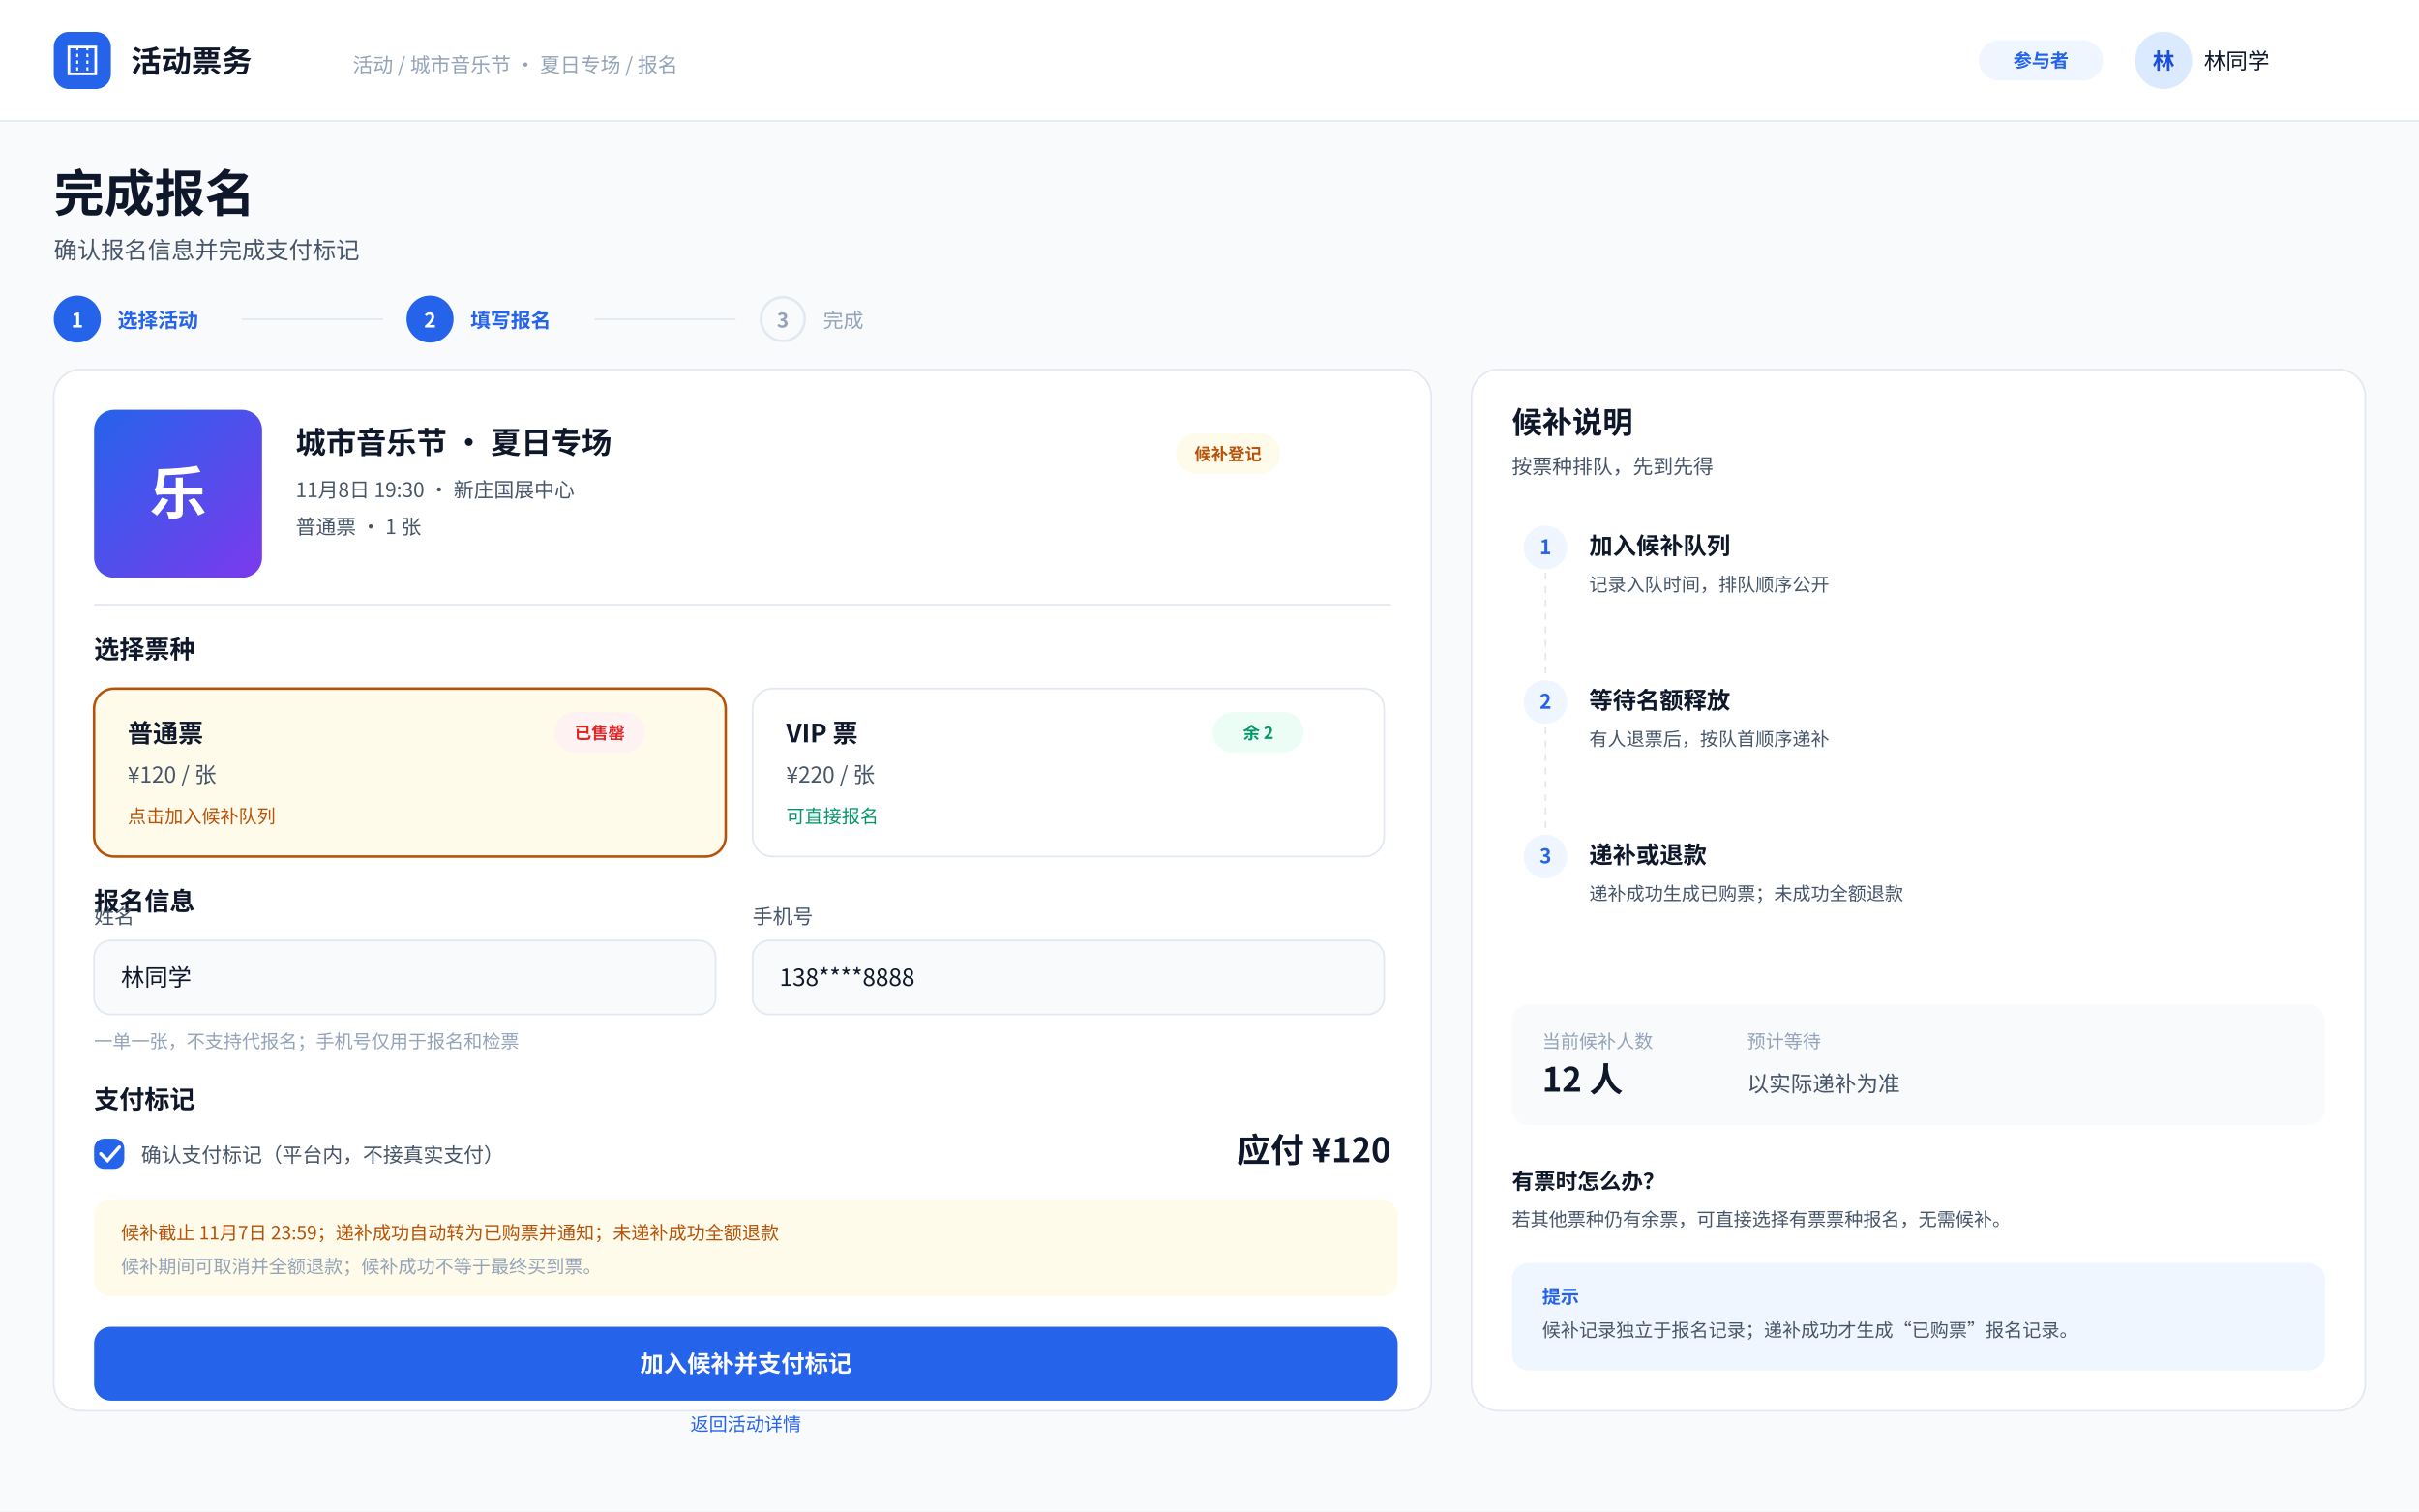
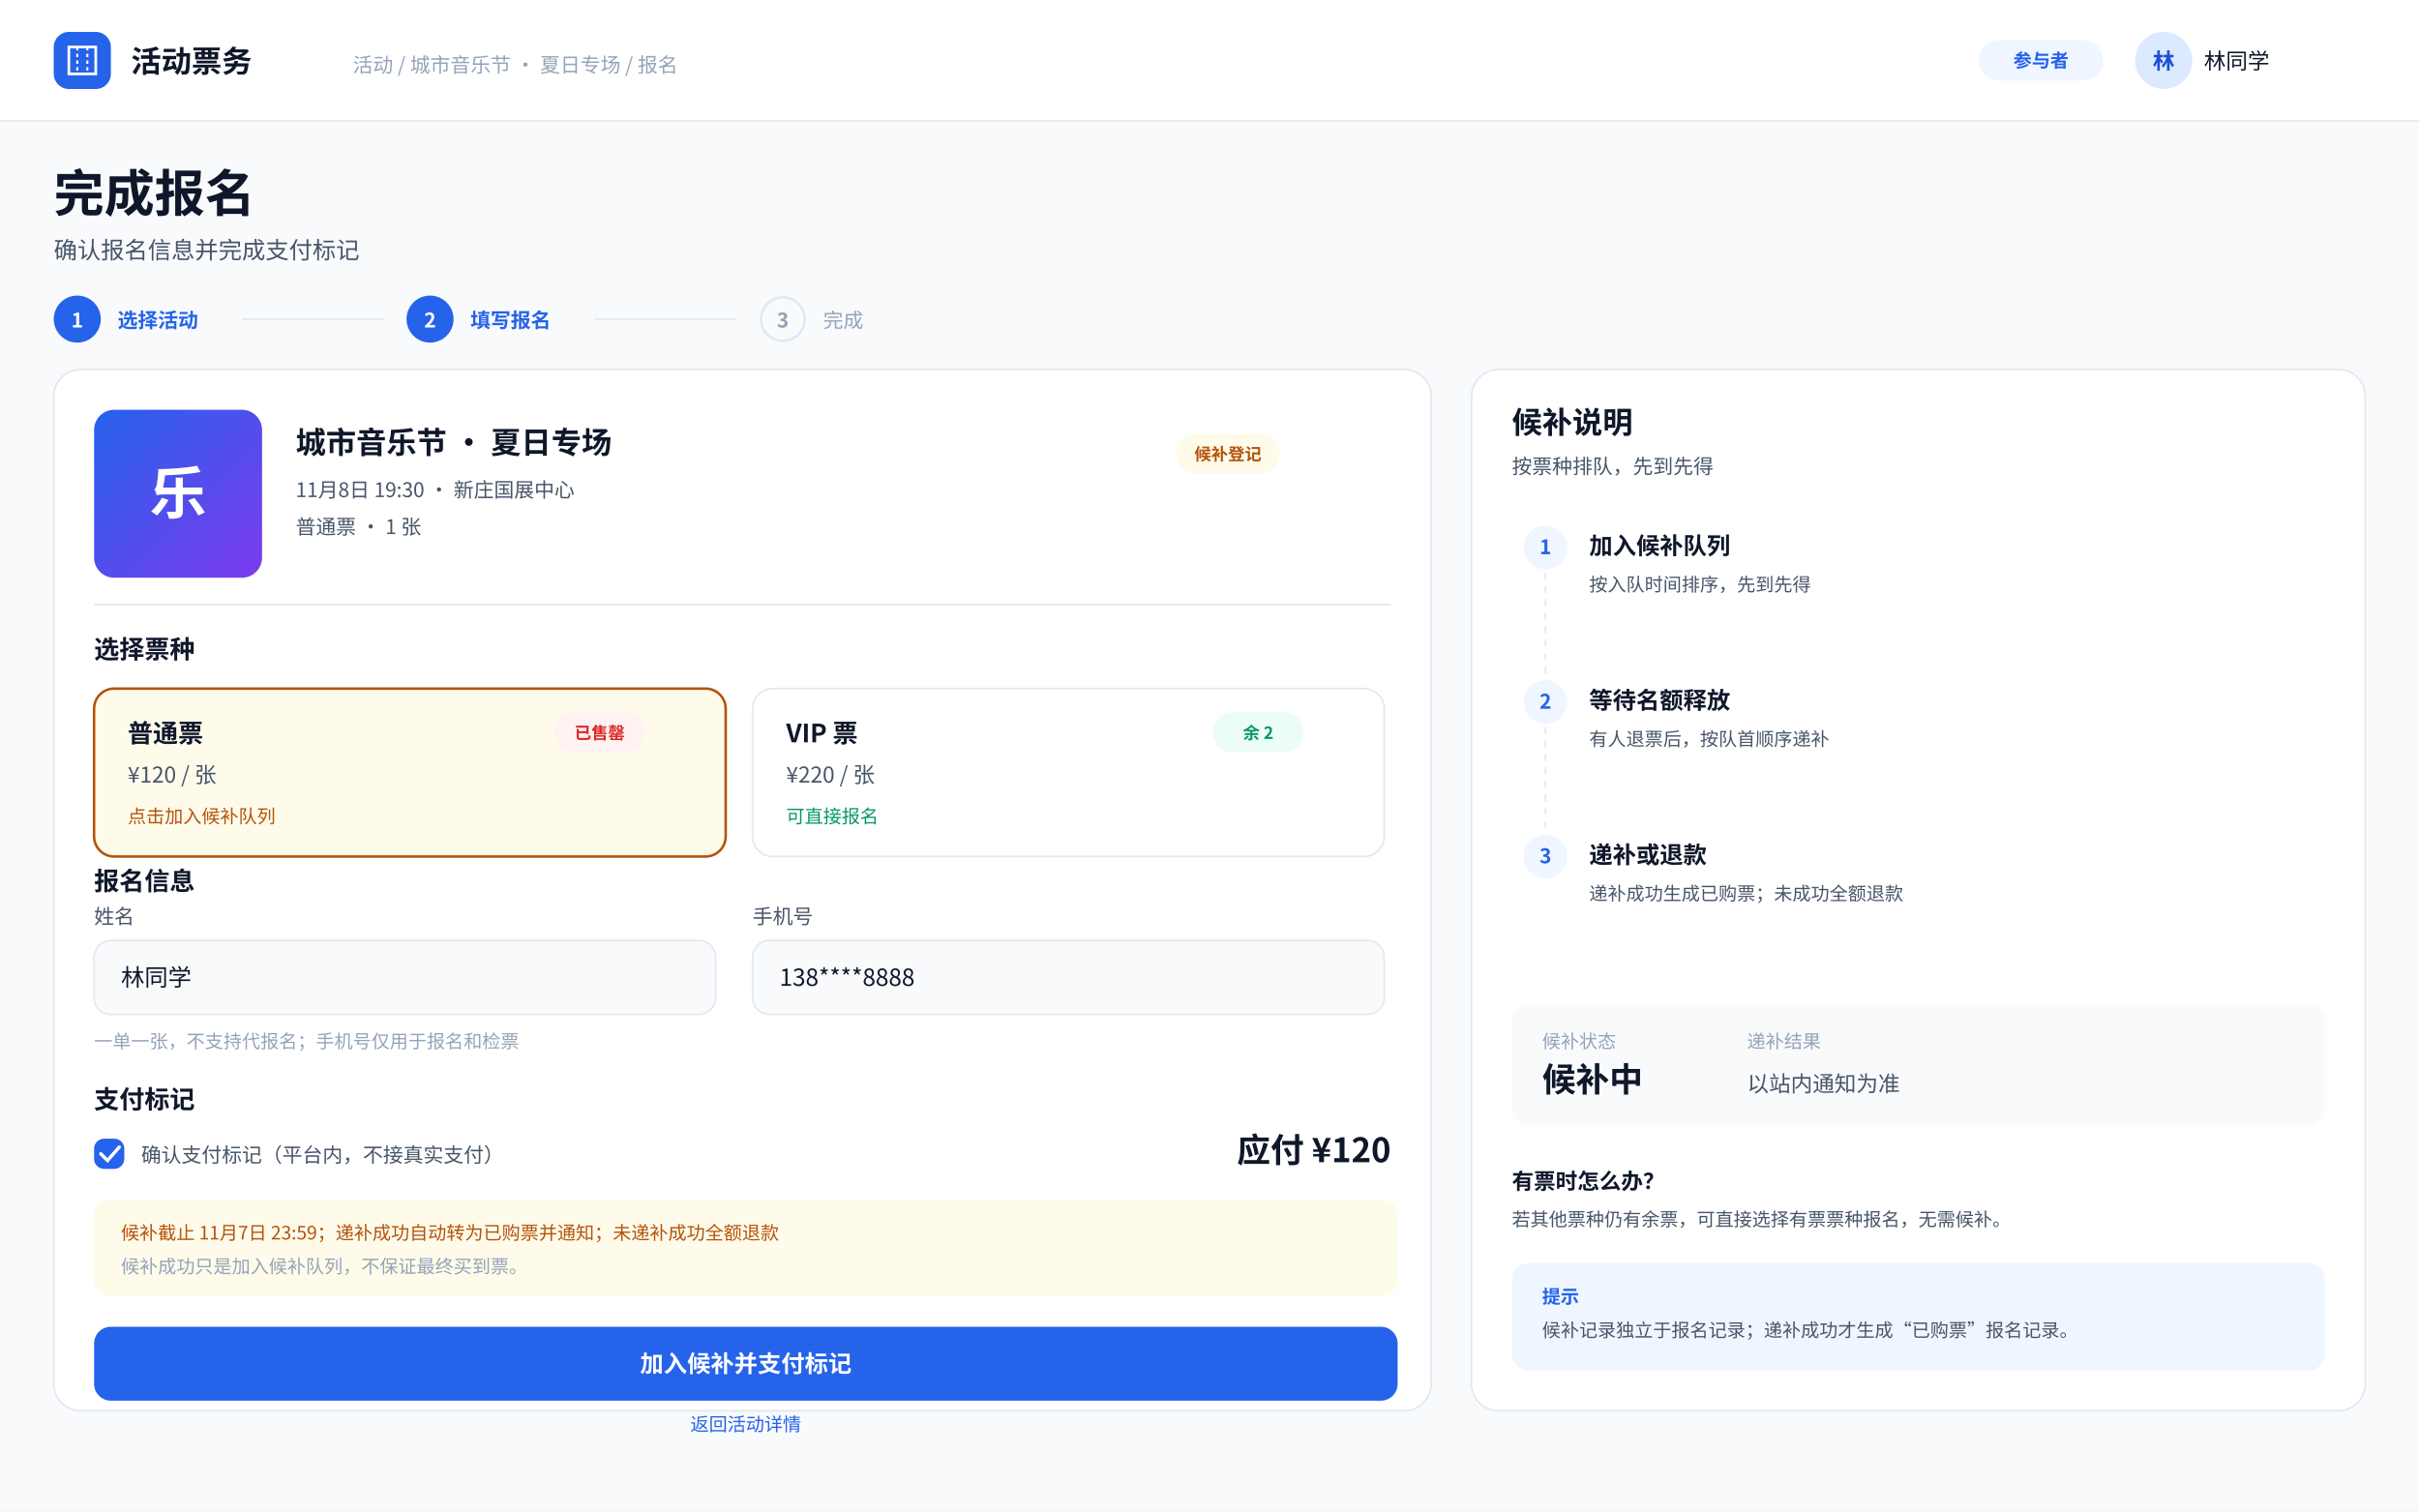
<svg xmlns="http://www.w3.org/2000/svg" width="1440" height="900" viewBox="0 0 1440 900">
  <defs>
    <linearGradient id="gc" x1="0" y1="0" x2="1" y2="1">
      <stop offset="0%" stop-color="#2563EB" />
      <stop offset="100%" stop-color="#7C3AED" />
    </linearGradient>
  </defs>
  <rect x="0" y="0" width="1440" height="900" fill="#F8FAFC" rx="0" opacity="1.0" />
  <rect x="0" y="0" width="1440" height="72" fill="#FFFFFF" rx="0" opacity="1.0" />
  <line x1="0" y1="72" x2="1440" y2="72" stroke="#E2E8F0" stroke-width="1" />
  <rect x="32" y="19" width="34" height="34" fill="#2563EB" rx="9" opacity="1.0" />
  <path d="M41 28 h16 v16 h-16 z" fill="none" stroke="#FFFFFF" stroke-width="1.6" />
  <path d="M46 28 v16 M52 28 v16" stroke="#FFFFFF" stroke-width="1.2" stroke-dasharray="2 2" />
  <text x="78" y="43" font-family="Noto Sans CJK SC, Microsoft YaHei, sans-serif" font-size="18" font-weight="700" fill="#0F172A" text-anchor="start">活动票务</text>
  <text x="210" y="43" font-family="Noto Sans CJK SC, Microsoft YaHei, sans-serif" font-size="12" font-weight="400" fill="#94A3B8" text-anchor="start">活动 / 城市音乐节 · 夏日专场 / 报名</text>
  <rect x="1178" y="24" width="74" height="24" fill="#EFF6FF" rx="12" opacity="1.0" />
  <text x="1215" y="40" font-family="Noto Sans CJK SC, Microsoft YaHei, sans-serif" font-size="11" font-weight="600" fill="#2563EB" text-anchor="middle">参与者</text>
  <circle cx="1288" cy="36" r="17" fill="#DBEAFE" opacity="1" />
  <text x="1288" y="41" font-family="Noto Sans CJK SC, Microsoft YaHei, sans-serif" font-size="13" font-weight="700" fill="#1D4ED8" text-anchor="middle">林</text>
  <text x="1312" y="41" font-family="Noto Sans CJK SC, Microsoft YaHei, sans-serif" font-size="13" font-weight="500" fill="#0F172A" text-anchor="start">林同学</text>
  <text x="32" y="126" font-family="Noto Sans CJK SC, Microsoft YaHei, sans-serif" font-size="30" font-weight="700" fill="#0F172A" text-anchor="start">完成报名</text>
  <text x="32" y="154" font-family="Noto Sans CJK SC, Microsoft YaHei, sans-serif" font-size="14" font-weight="400" fill="#475569" text-anchor="start">确认报名信息并完成支付标记</text>
  <circle cx="46" cy="190" r="14" fill="#2563EB" opacity="1" />
  <text x="46" y="195" font-family="Noto Sans CJK SC, Microsoft YaHei, sans-serif" font-size="12" font-weight="700" fill="#FFFFFF" text-anchor="middle">1</text>
  <text x="70" y="195" font-family="Noto Sans CJK SC, Microsoft YaHei, sans-serif" font-size="12" font-weight="600" fill="#2563EB" text-anchor="start">选择活动</text>
  <line x1="144" y1="190" x2="228" y2="190" stroke="#E2E8F0" stroke-width="1" />
  <circle cx="256" cy="190" r="14" fill="#2563EB" opacity="1" />
  <text x="256" y="195" font-family="Noto Sans CJK SC, Microsoft YaHei, sans-serif" font-size="12" font-weight="700" fill="#FFFFFF" text-anchor="middle">2</text>
  <text x="280" y="195" font-family="Noto Sans CJK SC, Microsoft YaHei, sans-serif" font-size="12" font-weight="600" fill="#2563EB" text-anchor="start">填写报名</text>
  <line x1="354" y1="190" x2="438" y2="190" stroke="#E2E8F0" stroke-width="1" />
  <circle cx="466" cy="190" r="14" fill="#FFFFFF" opacity="0" />
  <circle cx="466" cy="190" r="13" fill="none" stroke="#E2E8F0" stroke-width="1.5" />
  <text x="466" y="195" font-family="Noto Sans CJK SC, Microsoft YaHei, sans-serif" font-size="12" font-weight="700" fill="#94A3B8" text-anchor="middle">3</text>
  <text x="490" y="195" font-family="Noto Sans CJK SC, Microsoft YaHei, sans-serif" font-size="12" font-weight="400" fill="#94A3B8" text-anchor="start">完成</text>
  <rect x="32" y="220" width="820" height="620" fill="#FFFFFF" rx="16" opacity="1.0" stroke="#E2E8F0" stroke-width="1" />
  <rect x="56" y="244" width="100" height="100" fill="url(#gc)" rx="12" opacity="1.0" />
  <text x="106" y="306" font-family="Noto Sans CJK SC, Microsoft YaHei, sans-serif" font-size="34" font-weight="700" fill="#FFFFFF" text-anchor="middle">乐</text>
  <text x="176" y="270" font-family="Noto Sans CJK SC, Microsoft YaHei, sans-serif" font-size="18" font-weight="700" fill="#0F172A" text-anchor="start">城市音乐节 · 夏日专场</text>
  <text x="176" y="296" font-family="Noto Sans CJK SC, Microsoft YaHei, sans-serif" font-size="12" font-weight="400" fill="#475569" text-anchor="start">11月8日 19:30 · 新庄国展中心</text>
  <text x="176" y="318" font-family="Noto Sans CJK SC, Microsoft YaHei, sans-serif" font-size="12" font-weight="400" fill="#475569" text-anchor="start">普通票 · 1 张</text>
  <rect x="700" y="258" width="62" height="24" fill="#FFFBEB" rx="12" opacity="1.0" />
  <text x="731.0" y="274" font-family="Noto Sans CJK SC, Microsoft YaHei, sans-serif" font-size="10" font-weight="600" fill="#B45309" text-anchor="middle">候补登记</text>
  <line x1="56" y1="360" x2="828" y2="360" stroke="#E2E8F0" stroke-width="1" />
  <text x="56" y="392" font-family="Noto Sans CJK SC, Microsoft YaHei, sans-serif" font-size="15" font-weight="700" fill="#0F172A" text-anchor="start">选择票种</text>
  <rect x="56" y="410" width="376" height="100" fill="#FFFBEB" rx="12" opacity="1.0" stroke="#B45309" stroke-width="1.5" />
  <text x="76" y="442" font-family="Noto Sans CJK SC, Microsoft YaHei, sans-serif" font-size="15" font-weight="700" fill="#0F172A" text-anchor="start">普通票</text>
  <text x="76" y="466" font-family="Noto Sans CJK SC, Microsoft YaHei, sans-serif" font-size="13" font-weight="400" fill="#475569" text-anchor="start">¥120 / 张</text>
  <rect x="330" y="424" width="54" height="24" fill="#FEF2F2" rx="12" opacity="1.0" />
  <text x="357.0" y="440" font-family="Noto Sans CJK SC, Microsoft YaHei, sans-serif" font-size="10" font-weight="600" fill="#DC2626" text-anchor="middle">已售罄</text>
  <text x="76" y="490" font-family="Noto Sans CJK SC, Microsoft YaHei, sans-serif" font-size="11" font-weight="400" fill="#B45309" text-anchor="start">点击加入候补队列</text>
  <rect x="448" y="410" width="376" height="100" fill="#FFFFFF" rx="12" opacity="1.0" stroke="#E2E8F0" stroke-width="1" />
  <text x="468" y="442" font-family="Noto Sans CJK SC, Microsoft YaHei, sans-serif" font-size="15" font-weight="700" fill="#0F172A" text-anchor="start">VIP 票</text>
  <text x="468" y="466" font-family="Noto Sans CJK SC, Microsoft YaHei, sans-serif" font-size="13" font-weight="400" fill="#475569" text-anchor="start">¥220 / 张</text>
  <rect x="722" y="424" width="54" height="24" fill="#ECFDF5" rx="12" opacity="1.0" />
  <text x="749.0" y="440" font-family="Noto Sans CJK SC, Microsoft YaHei, sans-serif" font-size="10" font-weight="600" fill="#059669" text-anchor="middle">余 2</text>
  <text x="468" y="490" font-family="Noto Sans CJK SC, Microsoft YaHei, sans-serif" font-size="11" font-weight="400" fill="#059669" text-anchor="start">可直接报名</text>
-   <text x="56" y="542" font-family="Noto Sans CJK SC, Microsoft YaHei, sans-serif" font-size="15" font-weight="700" fill="#0F172A" text-anchor="start">报名信息</text>
+   <text x="56" y="530" font-family="Noto Sans CJK SC, Microsoft YaHei, sans-serif" font-size="15" font-weight="700" fill="#0F172A" text-anchor="start">报名信息</text>
  <text x="56" y="550" font-family="Noto Sans CJK SC, Microsoft YaHei, sans-serif" font-size="12" font-weight="500" fill="#475569" text-anchor="start">姓名</text>
  <rect x="56" y="560" width="370" height="44" fill="#F8FAFC" rx="10" opacity="1.0" stroke="#E2E8F0" stroke-width="1" />
  <text x="72" y="587.0" font-family="Noto Sans CJK SC, Microsoft YaHei, sans-serif" font-size="14" font-weight="400" fill="#0F172A" text-anchor="start">林同学</text>
  <text x="448" y="550" font-family="Noto Sans CJK SC, Microsoft YaHei, sans-serif" font-size="12" font-weight="500" fill="#475569" text-anchor="start">手机号</text>
  <rect x="448" y="560" width="376" height="44" fill="#F8FAFC" rx="10" opacity="1.0" stroke="#E2E8F0" stroke-width="1" />
  <text x="464" y="587.0" font-family="Noto Sans CJK SC, Microsoft YaHei, sans-serif" font-size="14" font-weight="400" fill="#0F172A" text-anchor="start">138****8888</text>
  <text x="56" y="624" font-family="Noto Sans CJK SC, Microsoft YaHei, sans-serif" font-size="11" font-weight="400" fill="#94A3B8" text-anchor="start">一单一张，不支持代报名；手机号仅用于报名和检票</text>
  <text x="56" y="660" font-family="Noto Sans CJK SC, Microsoft YaHei, sans-serif" font-size="15" font-weight="700" fill="#0F172A" text-anchor="start">支付标记</text>
  <rect x="56" y="678" width="18" height="18" fill="#2563EB" rx="6" opacity="1.0" />
  <path d="M60 687 l4 4 l7 -8" fill="none" stroke="#FFFFFF" stroke-width="2" stroke-linecap="round" />
  <text x="84" y="692" font-family="Noto Sans CJK SC, Microsoft YaHei, sans-serif" font-size="12" font-weight="400" fill="#475569" text-anchor="start">确认支付标记（平台内，不接真实支付）</text>
  <text x="828" y="692" font-family="Noto Sans CJK SC, Microsoft YaHei, sans-serif" font-size="20" font-weight="700" fill="#0F172A" text-anchor="end">应付 ¥120</text>
  <rect x="56" y="714" width="776" height="58" fill="#FFFBEB" rx="10" opacity="1.0" />
  <text x="72" y="738" font-family="Noto Sans CJK SC, Microsoft YaHei, sans-serif" font-size="11" font-weight="400" fill="#B45309" text-anchor="start">候补截止 11月7日 23:59；递补成功自动转为已购票并通知；未递补成功全额退款</text>
-   <text x="72" y="758" font-family="Noto Sans CJK SC, Microsoft YaHei, sans-serif" font-size="11" font-weight="400" fill="#94A3B8" text-anchor="start">候补期间可取消并全额退款；候补成功不等于最终买到票。</text>
+   <text x="72" y="758" font-family="Noto Sans CJK SC, Microsoft YaHei, sans-serif" font-size="11" font-weight="400" fill="#94A3B8" text-anchor="start">候补成功只是加入候补队列，不保证最终买到票。</text>
  <rect x="56" y="790" width="776" height="44" fill="#2563EB" rx="10" opacity="1.0" />
  <text x="444.0" y="817.0" font-family="Noto Sans CJK SC, Microsoft YaHei, sans-serif" font-size="14" font-weight="600" fill="#FFFFFF" text-anchor="middle">加入候补并支付标记</text>
  <text x="444" y="852" font-family="Noto Sans CJK SC, Microsoft YaHei, sans-serif" font-size="11" font-weight="500" fill="#2563EB" text-anchor="middle">返回活动详情</text>
  <rect x="876" y="220" width="532" height="620" fill="#FFFFFF" rx="16" opacity="1.0" stroke="#E2E8F0" stroke-width="1" />
  <text x="900" y="258" font-family="Noto Sans CJK SC, Microsoft YaHei, sans-serif" font-size="18" font-weight="700" fill="#0F172A" text-anchor="start">候补说明</text>
  <text x="900" y="282" font-family="Noto Sans CJK SC, Microsoft YaHei, sans-serif" font-size="12" font-weight="400" fill="#475569" text-anchor="start">按票种排队，先到先得</text>
  <circle cx="920" cy="326" r="13" fill="#EFF6FF" opacity="1" />
  <text x="920" y="330" font-family="Noto Sans CJK SC, Microsoft YaHei, sans-serif" font-size="12" font-weight="700" fill="#2563EB" text-anchor="middle">1</text>
  <text x="946" y="330" font-family="Noto Sans CJK SC, Microsoft YaHei, sans-serif" font-size="14" font-weight="600" fill="#0F172A" text-anchor="start">加入候补队列</text>
-   <text x="946" y="352" font-family="Noto Sans CJK SC, Microsoft YaHei, sans-serif" font-size="11" font-weight="400" fill="#475569" text-anchor="start">记录入队时间，排队顺序公开</text>
+   <text x="946" y="352" font-family="Noto Sans CJK SC, Microsoft YaHei, sans-serif" font-size="11" font-weight="400" fill="#475569" text-anchor="start">按入队时间排序，先到先得</text>
  <line x1="920" y1="341" x2="920" y2="403" stroke="#E2E8F0" stroke-width="1" stroke-dasharray="4 4" />
  <circle cx="920" cy="418" r="13" fill="#EFF6FF" opacity="1" />
  <text x="920" y="422" font-family="Noto Sans CJK SC, Microsoft YaHei, sans-serif" font-size="12" font-weight="700" fill="#2563EB" text-anchor="middle">2</text>
  <text x="946" y="422" font-family="Noto Sans CJK SC, Microsoft YaHei, sans-serif" font-size="14" font-weight="600" fill="#0F172A" text-anchor="start">等待名额释放</text>
  <text x="946" y="444" font-family="Noto Sans CJK SC, Microsoft YaHei, sans-serif" font-size="11" font-weight="400" fill="#475569" text-anchor="start">有人退票后，按队首顺序递补</text>
  <line x1="920" y1="433" x2="920" y2="495" stroke="#E2E8F0" stroke-width="1" stroke-dasharray="4 4" />
  <circle cx="920" cy="510" r="13" fill="#EFF6FF" opacity="1" />
  <text x="920" y="514" font-family="Noto Sans CJK SC, Microsoft YaHei, sans-serif" font-size="12" font-weight="700" fill="#2563EB" text-anchor="middle">3</text>
  <text x="946" y="514" font-family="Noto Sans CJK SC, Microsoft YaHei, sans-serif" font-size="14" font-weight="600" fill="#0F172A" text-anchor="start">递补或退款</text>
  <text x="946" y="536" font-family="Noto Sans CJK SC, Microsoft YaHei, sans-serif" font-size="11" font-weight="400" fill="#475569" text-anchor="start">递补成功生成已购票；未成功全额退款</text>
  <rect x="900" y="598" width="484" height="72" fill="#F8FAFC" rx="10" opacity="1.0" />
-   <text x="918" y="624" font-family="Noto Sans CJK SC, Microsoft YaHei, sans-serif" font-size="11" font-weight="400" fill="#94A3B8" text-anchor="start">当前候补人数</text>
-   <text x="918" y="650" font-family="Noto Sans CJK SC, Microsoft YaHei, sans-serif" font-size="20" font-weight="700" fill="#0F172A" text-anchor="start">12 人</text>
-   <text x="1040" y="624" font-family="Noto Sans CJK SC, Microsoft YaHei, sans-serif" font-size="11" font-weight="400" fill="#94A3B8" text-anchor="start">预计等待</text>
-   <text x="1040" y="650" font-family="Noto Sans CJK SC, Microsoft YaHei, sans-serif" font-size="13" font-weight="500" fill="#475569" text-anchor="start">以实际递补为准</text>
+   <text x="918" y="624" font-family="Noto Sans CJK SC, Microsoft YaHei, sans-serif" font-size="11" font-weight="400" fill="#94A3B8" text-anchor="start">候补状态</text>
+   <text x="918" y="650" font-family="Noto Sans CJK SC, Microsoft YaHei, sans-serif" font-size="20" font-weight="700" fill="#0F172A" text-anchor="start">候补中</text>
+   <text x="1040" y="624" font-family="Noto Sans CJK SC, Microsoft YaHei, sans-serif" font-size="11" font-weight="400" fill="#94A3B8" text-anchor="start">递补结果</text>
+   <text x="1040" y="650" font-family="Noto Sans CJK SC, Microsoft YaHei, sans-serif" font-size="13" font-weight="500" fill="#475569" text-anchor="start">以站内通知为准</text>
  <text x="900" y="708" font-family="Noto Sans CJK SC, Microsoft YaHei, sans-serif" font-size="13" font-weight="700" fill="#0F172A" text-anchor="start">有票时怎么办？</text>
  <text x="900" y="730" font-family="Noto Sans CJK SC, Microsoft YaHei, sans-serif" font-size="11" font-weight="400" fill="#475569" text-anchor="start">若其他票种仍有余票，可直接选择有票票种报名，无需候补。</text>
  <rect x="900" y="752" width="484" height="64" fill="#EFF6FF" rx="10" opacity="1.0" />
  <text x="918" y="776" font-family="Noto Sans CJK SC, Microsoft YaHei, sans-serif" font-size="11" font-weight="700" fill="#2563EB" text-anchor="start">提示</text>
  <text x="918" y="796" font-family="Noto Sans CJK SC, Microsoft YaHei, sans-serif" font-size="11" font-weight="400" fill="#475569" text-anchor="start">候补记录独立于报名记录；递补成功才生成“已购票”报名记录。</text>
</svg>
